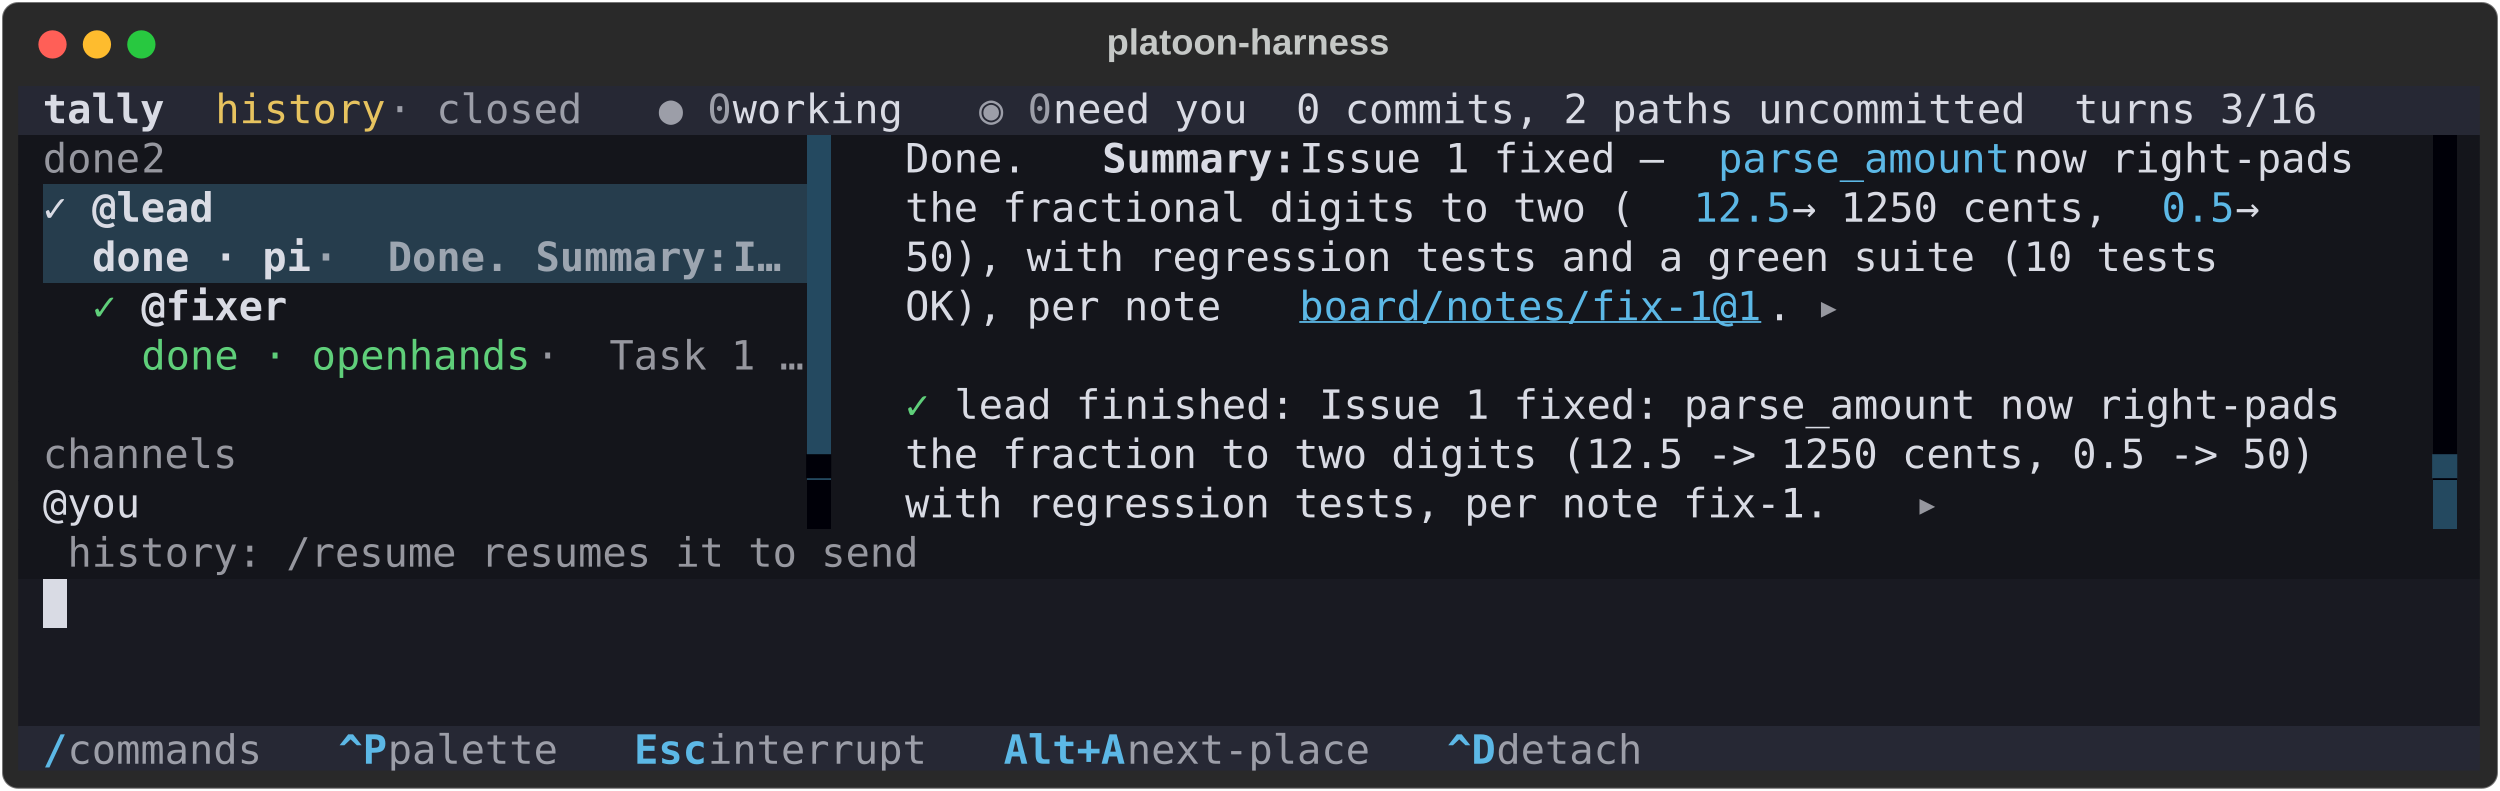
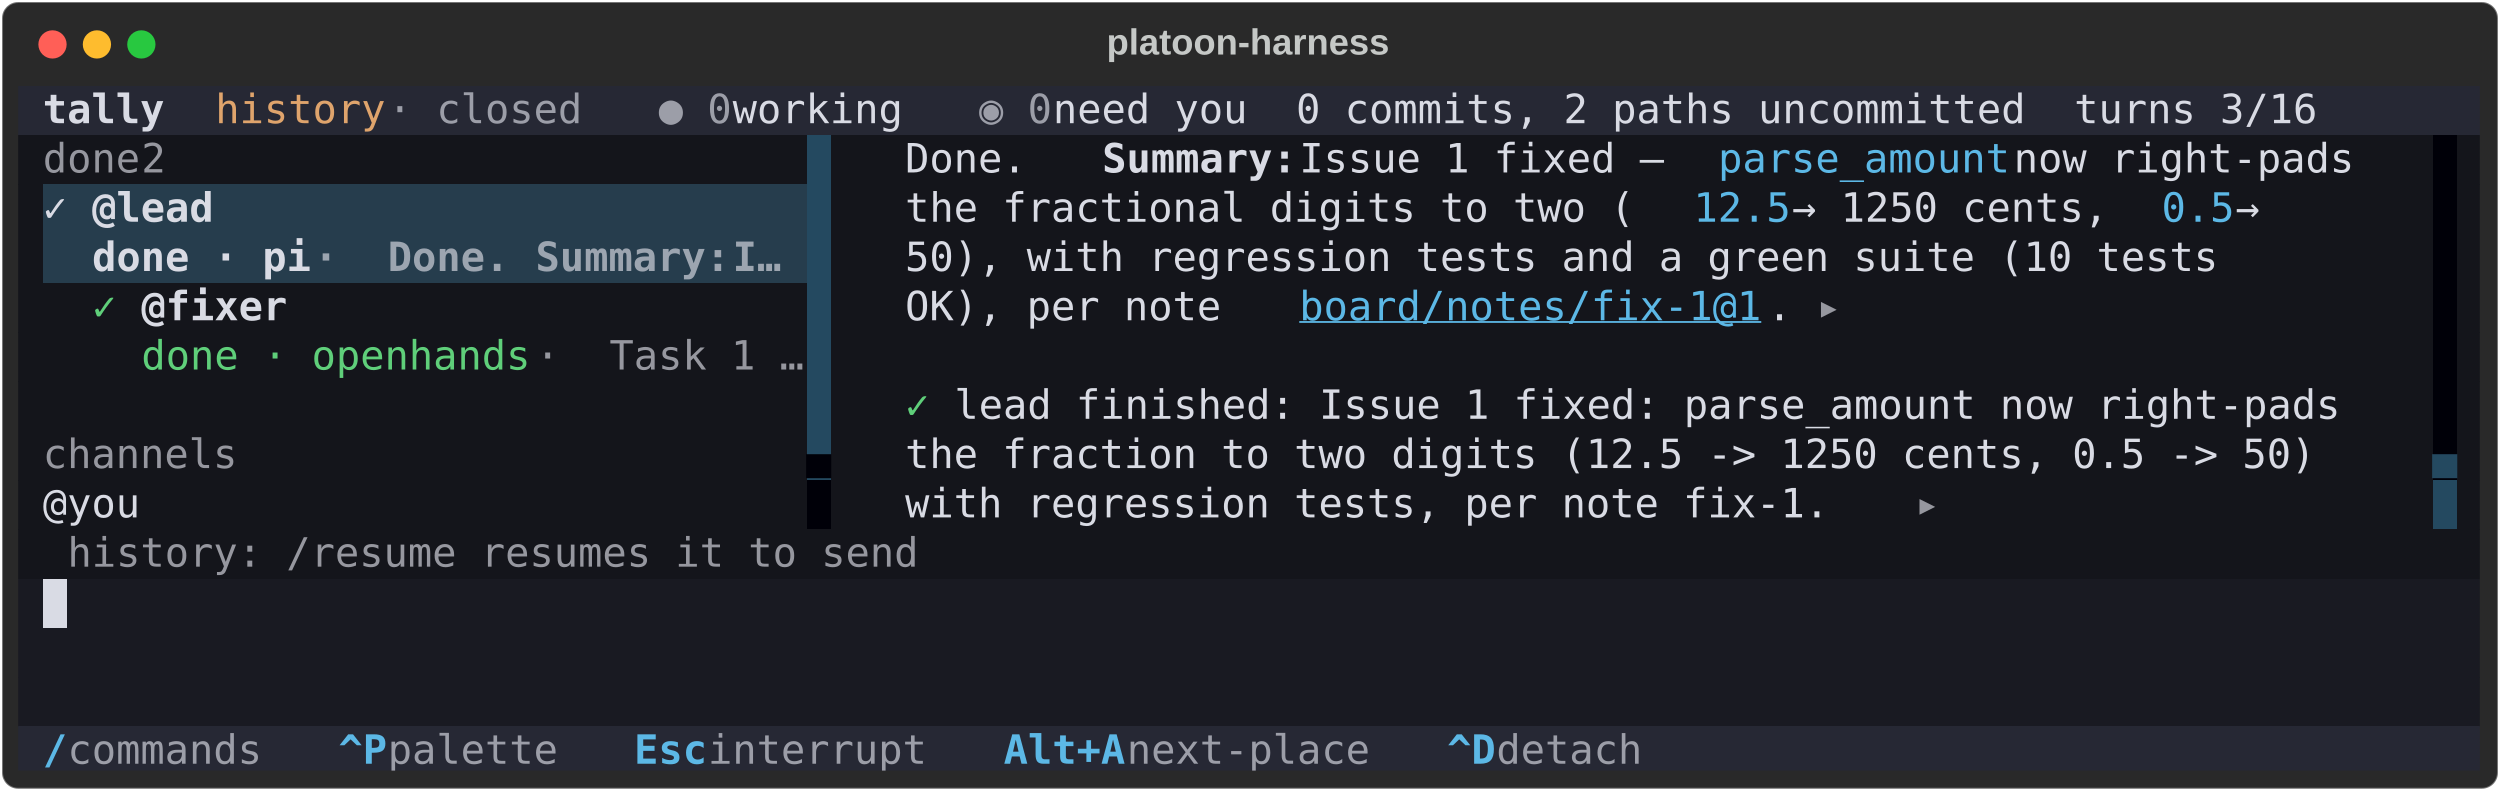
<svg xmlns="http://www.w3.org/2000/svg" class="rich-terminal" viewBox="0 0 1238 391.6">
  <style>

    @font-face {
        font-family: "Fira Code";
        src: local("FiraCode-Regular"),
                url("https://cdnjs.cloudflare.com/ajax/libs/firacode/6.2.0/woff2/FiraCode-Regular.woff2") format("woff2"),
                url("https://cdnjs.cloudflare.com/ajax/libs/firacode/6.2.0/woff/FiraCode-Regular.woff") format("woff");
        font-style: normal;
        font-weight: 400;
    }
    @font-face {
        font-family: "Fira Code";
        src: local("FiraCode-Bold"),
                url("https://cdnjs.cloudflare.com/ajax/libs/firacode/6.2.0/woff2/FiraCode-Bold.woff2") format("woff2"),
                url("https://cdnjs.cloudflare.com/ajax/libs/firacode/6.2.0/woff/FiraCode-Bold.woff") format("woff");
        font-style: bold;
        font-weight: 700;
    }

-     .terminal-4139221237-matrix {
+     .terminal-1873248584-matrix {
        font-family: Fira Code, monospace;
        font-size: 20px;
        line-height: 24.4px;
        font-variant-east-asian: full-width;
    }

-     .terminal-4139221237-title {
+     .terminal-1873248584-title {
        font-size: 18px;
        font-weight: bold;
        font-family: arial;
    }

-     .terminal-4139221237-r1 { fill: #c5c8c6 }
- .terminal-4139221237-r2 { fill: #d9dbe4;font-weight: bold }
- .terminal-4139221237-r3 { fill: #d9dbe4 }
- .terminal-4139221237-r4 { fill: #e7c35f }
- .terminal-4139221237-r5 { fill: #9c9ea8 }
- .terminal-4139221237-r6 { fill: #96979f }
- .terminal-4139221237-r7 { fill: #14151b }
- .terminal-4139221237-r8 { fill: #5cb8e6 }
- .terminal-4139221237-r9 { fill: #9ca5b0;font-weight: bold }
- .terminal-4139221237-r10 { fill: #5fcf7a }
- .terminal-4139221237-r11 { fill: #5cb8e6;text-decoration: underline; }
- .terminal-4139221237-r12 { fill: #000008 }
- .terminal-4139221237-r13 { fill: #244960 }
- .terminal-4139221237-r14 { fill: #5cb8e6;font-weight: bold }
+     .terminal-1873248584-r1 { fill: #c5c8c6 }
+ .terminal-1873248584-r2 { fill: #d9dbe4;font-weight: bold }
+ .terminal-1873248584-r3 { fill: #d9dbe4 }
+ .terminal-1873248584-r4 { fill: #dfa46c }
+ .terminal-1873248584-r5 { fill: #9c9ea8 }
+ .terminal-1873248584-r6 { fill: #96979f }
+ .terminal-1873248584-r7 { fill: #14151b }
+ .terminal-1873248584-r8 { fill: #5cb8e6 }
+ .terminal-1873248584-r9 { fill: #9ca5b0;font-weight: bold }
+ .terminal-1873248584-r10 { fill: #5fcf7a }
+ .terminal-1873248584-r11 { fill: #5cb8e6;text-decoration: underline; }
+ .terminal-1873248584-r12 { fill: #000008 }
+ .terminal-1873248584-r13 { fill: #244960 }
+ .terminal-1873248584-r14 { fill: #5cb8e6;font-weight: bold }
    </style>
  <defs>
-     <clipPath id="terminal-4139221237-clip-terminal">
+     <clipPath id="terminal-1873248584-clip-terminal">
      <rect x="0" y="0" width="1219.0" height="340.6" />
    </clipPath>
-     <clipPath id="terminal-4139221237-line-0">
+     <clipPath id="terminal-1873248584-line-0">
      <rect x="0" y="1.5" width="1220" height="24.65" />
    </clipPath>
-     <clipPath id="terminal-4139221237-line-1">
+     <clipPath id="terminal-1873248584-line-1">
      <rect x="0" y="25.9" width="1220" height="24.65" />
    </clipPath>
-     <clipPath id="terminal-4139221237-line-2">
+     <clipPath id="terminal-1873248584-line-2">
      <rect x="0" y="50.3" width="1220" height="24.65" />
    </clipPath>
-     <clipPath id="terminal-4139221237-line-3">
+     <clipPath id="terminal-1873248584-line-3">
      <rect x="0" y="74.7" width="1220" height="24.65" />
    </clipPath>
-     <clipPath id="terminal-4139221237-line-4">
+     <clipPath id="terminal-1873248584-line-4">
      <rect x="0" y="99.1" width="1220" height="24.65" />
    </clipPath>
-     <clipPath id="terminal-4139221237-line-5">
+     <clipPath id="terminal-1873248584-line-5">
      <rect x="0" y="123.5" width="1220" height="24.65" />
    </clipPath>
-     <clipPath id="terminal-4139221237-line-6">
+     <clipPath id="terminal-1873248584-line-6">
      <rect x="0" y="147.9" width="1220" height="24.65" />
    </clipPath>
-     <clipPath id="terminal-4139221237-line-7">
+     <clipPath id="terminal-1873248584-line-7">
      <rect x="0" y="172.3" width="1220" height="24.65" />
    </clipPath>
-     <clipPath id="terminal-4139221237-line-8">
+     <clipPath id="terminal-1873248584-line-8">
      <rect x="0" y="196.7" width="1220" height="24.65" />
    </clipPath>
-     <clipPath id="terminal-4139221237-line-9">
+     <clipPath id="terminal-1873248584-line-9">
      <rect x="0" y="221.1" width="1220" height="24.65" />
    </clipPath>
-     <clipPath id="terminal-4139221237-line-10">
+     <clipPath id="terminal-1873248584-line-10">
      <rect x="0" y="245.5" width="1220" height="24.65" />
    </clipPath>
-     <clipPath id="terminal-4139221237-line-11">
+     <clipPath id="terminal-1873248584-line-11">
      <rect x="0" y="269.9" width="1220" height="24.65" />
    </clipPath>
-     <clipPath id="terminal-4139221237-line-12">
+     <clipPath id="terminal-1873248584-line-12">
      <rect x="0" y="294.3" width="1220" height="24.65" />
    </clipPath>
  </defs>
  <rect fill="#292929" stroke="rgba(255,255,255,0.35)" stroke-width="1" x="1" y="1" width="1236" height="389.6" rx="8" />
-   <text class="terminal-4139221237-title" fill="#c5c8c6" text-anchor="middle" x="618" y="27">platoon-harness</text>
+   <text class="terminal-1873248584-title" fill="#c5c8c6" text-anchor="middle" x="618" y="27">platoon-harness</text>
  <g transform="translate(26,22)">
    <circle cx="0" cy="0" r="7" fill="#ff5f57" />
    <circle cx="22" cy="0" r="7" fill="#febc2e" />
    <circle cx="44" cy="0" r="7" fill="#28c840" />
  </g>
-   <g transform="translate(9, 41)" clip-path="url(#terminal-4139221237-clip-terminal)">
+   <g transform="translate(9, 41)" clip-path="url(#terminal-1873248584-clip-terminal)">
    <rect fill="#262834" x="0" y="1.5" width="12.2" height="24.65" shape-rendering="crispEdges" />
    <rect fill="#262834" x="12.2" y="1.5" width="61" height="24.65" shape-rendering="crispEdges" />
    <rect fill="#262834" x="73.2" y="1.5" width="24.4" height="24.65" shape-rendering="crispEdges" />
    <rect fill="#262834" x="97.6" y="1.5" width="85.4" height="24.65" shape-rendering="crispEdges" />
    <rect fill="#262834" x="183" y="1.5" width="109.8" height="24.65" shape-rendering="crispEdges" />
    <rect fill="#262834" x="292.8" y="1.5" width="24.4" height="24.65" shape-rendering="crispEdges" />
    <rect fill="#262834" x="317.2" y="1.5" width="36.6" height="24.65" shape-rendering="crispEdges" />
    <rect fill="#262834" x="353.8" y="1.5" width="122" height="24.65" shape-rendering="crispEdges" />
    <rect fill="#262834" x="475.8" y="1.5" width="36.6" height="24.65" shape-rendering="crispEdges" />
    <rect fill="#262834" x="512.4" y="1.5" width="646.6" height="24.65" shape-rendering="crispEdges" />
    <rect fill="#262834" x="1159" y="1.5" width="61" height="24.65" shape-rendering="crispEdges" />
    <rect fill="#14151b" x="0" y="25.9" width="12.2" height="24.65" shape-rendering="crispEdges" />
    <rect fill="#14151b" x="12.2" y="25.9" width="48.8" height="24.65" shape-rendering="crispEdges" />
    <rect fill="#14151b" x="61" y="25.9" width="36.6" height="24.65" shape-rendering="crispEdges" />
    <rect fill="#14151b" x="97.6" y="25.9" width="292.8" height="24.65" shape-rendering="crispEdges" />
    <rect fill="#244960" x="390.4" y="25.9" width="12.2" height="24.65" shape-rendering="crispEdges" />
    <rect fill="#14151b" x="402.6" y="25.9" width="12.2" height="24.65" shape-rendering="crispEdges" />
    <rect fill="#14151b" x="414.8" y="25.9" width="0" height="24.65" shape-rendering="crispEdges" />
    <rect fill="#14151b" x="414.8" y="25.9" width="12.2" height="24.65" shape-rendering="crispEdges" />
    <rect fill="#14151b" x="427" y="25.9" width="12.2" height="24.65" shape-rendering="crispEdges" />
    <rect fill="#14151b" x="439.2" y="25.9" width="97.6" height="24.65" shape-rendering="crispEdges" />
    <rect fill="#14151b" x="536.8" y="25.9" width="97.6" height="24.65" shape-rendering="crispEdges" />
    <rect fill="#14151b" x="634.4" y="25.9" width="207.4" height="24.65" shape-rendering="crispEdges" />
    <rect fill="#14151b" x="841.8" y="25.9" width="146.4" height="24.65" shape-rendering="crispEdges" />
    <rect fill="#14151b" x="988.2" y="25.9" width="183" height="24.65" shape-rendering="crispEdges" />
    <rect fill="#14151b" x="1171.2" y="25.9" width="24.4" height="24.65" shape-rendering="crispEdges" />
    <rect fill="#000008" x="1195.6" y="25.9" width="12.2" height="24.65" shape-rendering="crispEdges" />
    <rect fill="#14151b" x="1207.8" y="25.9" width="12.2" height="24.65" shape-rendering="crispEdges" />
    <rect fill="#14151b" x="0" y="50.3" width="12.2" height="24.65" shape-rendering="crispEdges" />
    <rect fill="#263d4d" x="12.2" y="50.3" width="24.4" height="24.65" shape-rendering="crispEdges" />
    <rect fill="#263d4d" x="36.6" y="50.3" width="61" height="24.65" shape-rendering="crispEdges" />
    <rect fill="#263d4d" x="97.6" y="50.3" width="292.8" height="24.65" shape-rendering="crispEdges" />
    <rect fill="#244960" x="390.4" y="50.3" width="12.2" height="24.65" shape-rendering="crispEdges" />
    <rect fill="#14151b" x="402.6" y="50.3" width="24.4" height="24.65" shape-rendering="crispEdges" />
    <rect fill="#14151b" x="427" y="50.3" width="12.2" height="24.65" shape-rendering="crispEdges" />
    <rect fill="#14151b" x="439.2" y="50.3" width="390.4" height="24.65" shape-rendering="crispEdges" />
    <rect fill="#14151b" x="829.6" y="50.3" width="48.8" height="24.65" shape-rendering="crispEdges" />
    <rect fill="#14151b" x="878.4" y="50.3" width="183" height="24.65" shape-rendering="crispEdges" />
    <rect fill="#14151b" x="1061.4" y="50.3" width="36.6" height="24.65" shape-rendering="crispEdges" />
    <rect fill="#14151b" x="1098" y="50.3" width="24.4" height="24.65" shape-rendering="crispEdges" />
    <rect fill="#14151b" x="1122.4" y="50.3" width="73.2" height="24.65" shape-rendering="crispEdges" />
    <rect fill="#000008" x="1195.6" y="50.3" width="12.2" height="24.65" shape-rendering="crispEdges" />
    <rect fill="#14151b" x="1207.8" y="50.3" width="12.2" height="24.65" shape-rendering="crispEdges" />
    <rect fill="#14151b" x="0" y="74.7" width="12.2" height="24.65" shape-rendering="crispEdges" />
    <rect fill="#263d4d" x="12.2" y="74.7" width="24.4" height="24.65" shape-rendering="crispEdges" />
    <rect fill="#263d4d" x="36.6" y="74.7" width="109.8" height="24.65" shape-rendering="crispEdges" />
    <rect fill="#263d4d" x="146.4" y="74.7" width="36.6" height="24.65" shape-rendering="crispEdges" />
    <rect fill="#263d4d" x="183" y="74.7" width="73.2" height="24.65" shape-rendering="crispEdges" />
    <rect fill="#263d4d" x="256.2" y="74.7" width="97.6" height="24.65" shape-rendering="crispEdges" />
    <rect fill="#263d4d" x="353.8" y="74.7" width="36.6" height="24.65" shape-rendering="crispEdges" />
    <rect fill="#244960" x="390.4" y="74.7" width="12.2" height="24.65" shape-rendering="crispEdges" />
    <rect fill="#14151b" x="402.6" y="74.7" width="24.4" height="24.65" shape-rendering="crispEdges" />
    <rect fill="#14151b" x="427" y="74.7" width="12.2" height="24.65" shape-rendering="crispEdges" />
    <rect fill="#14151b" x="439.2" y="74.7" width="683.2" height="24.65" shape-rendering="crispEdges" />
    <rect fill="#14151b" x="1122.4" y="74.7" width="73.2" height="24.65" shape-rendering="crispEdges" />
    <rect fill="#000008" x="1195.6" y="74.7" width="12.2" height="24.65" shape-rendering="crispEdges" />
    <rect fill="#14151b" x="1207.8" y="74.7" width="12.2" height="24.65" shape-rendering="crispEdges" />
    <rect fill="#14151b" x="0" y="99.1" width="12.2" height="24.65" shape-rendering="crispEdges" />
    <rect fill="#14151b" x="12.2" y="99.1" width="24.4" height="24.65" shape-rendering="crispEdges" />
    <rect fill="#14151b" x="36.6" y="99.1" width="24.4" height="24.65" shape-rendering="crispEdges" />
    <rect fill="#14151b" x="61" y="99.1" width="73.2" height="24.65" shape-rendering="crispEdges" />
    <rect fill="#14151b" x="134.2" y="99.1" width="256.2" height="24.65" shape-rendering="crispEdges" />
    <rect fill="#244960" x="390.4" y="99.1" width="12.2" height="24.65" shape-rendering="crispEdges" />
    <rect fill="#14151b" x="402.6" y="99.1" width="24.4" height="24.65" shape-rendering="crispEdges" />
    <rect fill="#14151b" x="427" y="99.1" width="12.2" height="24.65" shape-rendering="crispEdges" />
    <rect fill="#14151b" x="439.2" y="99.1" width="195.2" height="24.65" shape-rendering="crispEdges" />
    <rect fill="#14151b" x="634.4" y="99.1" width="231.8" height="24.65" shape-rendering="crispEdges" />
    <rect fill="#14151b" x="866.2" y="99.1" width="12.2" height="24.65" shape-rendering="crispEdges" />
    <rect fill="#14151b" x="878.4" y="99.1" width="12.2" height="24.65" shape-rendering="crispEdges" />
    <rect fill="#14151b" x="890.6" y="99.1" width="12.2" height="24.65" shape-rendering="crispEdges" />
    <rect fill="#14151b" x="902.8" y="99.1" width="292.8" height="24.65" shape-rendering="crispEdges" />
    <rect fill="#000008" x="1195.6" y="99.1" width="12.2" height="24.65" shape-rendering="crispEdges" />
    <rect fill="#14151b" x="1207.8" y="99.1" width="12.2" height="24.65" shape-rendering="crispEdges" />
    <rect fill="#14151b" x="0" y="123.5" width="12.2" height="24.65" shape-rendering="crispEdges" />
    <rect fill="#14151b" x="12.2" y="123.5" width="48.8" height="24.65" shape-rendering="crispEdges" />
    <rect fill="#14151b" x="61" y="123.5" width="195.2" height="24.65" shape-rendering="crispEdges" />
    <rect fill="#14151b" x="256.2" y="123.5" width="36.6" height="24.65" shape-rendering="crispEdges" />
    <rect fill="#14151b" x="292.8" y="123.5" width="97.6" height="24.65" shape-rendering="crispEdges" />
    <rect fill="#244960" x="390.4" y="123.5" width="12.2" height="24.65" shape-rendering="crispEdges" />
    <rect fill="#14151b" x="402.6" y="123.5" width="24.4" height="24.65" shape-rendering="crispEdges" />
    <rect fill="#14151b" x="427" y="123.5" width="768.6" height="24.65" shape-rendering="crispEdges" />
    <rect fill="#000008" x="1195.6" y="123.5" width="12.2" height="24.65" shape-rendering="crispEdges" />
    <rect fill="#14151b" x="1207.8" y="123.5" width="12.2" height="24.65" shape-rendering="crispEdges" />
    <rect fill="#14151b" x="0" y="147.9" width="12.2" height="24.65" shape-rendering="crispEdges" />
    <rect fill="#14151b" x="12.2" y="147.9" width="378.2" height="24.65" shape-rendering="crispEdges" />
    <rect fill="#244960" x="390.4" y="147.9" width="12.2" height="24.65" shape-rendering="crispEdges" />
    <rect fill="#14151b" x="402.6" y="147.9" width="24.4" height="24.65" shape-rendering="crispEdges" />
    <rect fill="#14151b" x="427" y="147.9" width="12.2" height="24.65" shape-rendering="crispEdges" />
    <rect fill="#14151b" x="439.2" y="147.9" width="24.4" height="24.65" shape-rendering="crispEdges" />
    <rect fill="#14151b" x="463.6" y="147.9" width="695.4" height="24.65" shape-rendering="crispEdges" />
    <rect fill="#14151b" x="1159" y="147.9" width="36.6" height="24.65" shape-rendering="crispEdges" />
    <rect fill="#000008" x="1195.6" y="147.9" width="12.2" height="24.65" shape-rendering="crispEdges" />
    <rect fill="#14151b" x="1207.8" y="147.9" width="12.2" height="24.65" shape-rendering="crispEdges" />
    <rect fill="#14151b" x="0" y="172.3" width="12.2" height="24.65" shape-rendering="crispEdges" />
    <rect fill="#14151b" x="12.2" y="172.3" width="97.6" height="24.65" shape-rendering="crispEdges" />
    <rect fill="#14151b" x="109.8" y="172.3" width="280.6" height="24.65" shape-rendering="crispEdges" />
    <rect fill="#244960" x="390.4" y="172.3" width="12.2" height="24.65" shape-rendering="crispEdges" />
    <rect fill="#14151b" x="402.6" y="172.3" width="24.4" height="24.65" shape-rendering="crispEdges" />
    <rect fill="#14151b" x="427" y="172.3" width="12.2" height="24.65" shape-rendering="crispEdges" />
    <rect fill="#14151b" x="439.2" y="172.3" width="732" height="24.65" shape-rendering="crispEdges" />
    <rect fill="#14151b" x="1171.2" y="172.3" width="24.4" height="24.65" shape-rendering="crispEdges" />
    <rect fill="#000008" x="1195.6" y="172.3" width="12.2" height="24.65" shape-rendering="crispEdges" />
    <rect fill="#14151b" x="1207.8" y="172.3" width="12.2" height="24.65" shape-rendering="crispEdges" />
    <rect fill="#14151b" x="0" y="196.7" width="12.2" height="24.65" shape-rendering="crispEdges" />
    <rect fill="#14151b" x="12.2" y="196.7" width="73.2" height="24.65" shape-rendering="crispEdges" />
    <rect fill="#14151b" x="85.4" y="196.7" width="12.2" height="24.65" shape-rendering="crispEdges" />
    <rect fill="#14151b" x="97.6" y="196.7" width="12.2" height="24.65" shape-rendering="crispEdges" />
    <rect fill="#14151b" x="109.8" y="196.7" width="280.6" height="24.65" shape-rendering="crispEdges" />
    <rect fill="#000008" x="390.4" y="196.7" width="12.2" height="24.65" shape-rendering="crispEdges" />
    <rect fill="#14151b" x="402.6" y="196.7" width="24.4" height="24.65" shape-rendering="crispEdges" />
    <rect fill="#14151b" x="427" y="196.7" width="12.2" height="24.65" shape-rendering="crispEdges" />
    <rect fill="#14151b" x="439.2" y="196.7" width="488" height="24.65" shape-rendering="crispEdges" />
    <rect fill="#14151b" x="927.2" y="196.7" width="12.2" height="24.65" shape-rendering="crispEdges" />
    <rect fill="#14151b" x="939.4" y="196.7" width="12.2" height="24.65" shape-rendering="crispEdges" />
    <rect fill="#14151b" x="951.6" y="196.7" width="244" height="24.65" shape-rendering="crispEdges" />
    <rect fill="#244960" x="1195.6" y="196.7" width="12.2" height="24.65" shape-rendering="crispEdges" />
    <rect fill="#14151b" x="1207.8" y="196.7" width="12.2" height="24.65" shape-rendering="crispEdges" />
    <rect fill="#14151b" x="0" y="221.1" width="24.4" height="24.65" shape-rendering="crispEdges" />
    <rect fill="#14151b" x="24.4" y="221.1" width="427" height="24.65" shape-rendering="crispEdges" />
    <rect fill="#14151b" x="451.4" y="221.1" width="768.6" height="24.65" shape-rendering="crispEdges" />
    <rect fill="#191a22" x="0" y="245.5" width="12.2" height="24.65" shape-rendering="crispEdges" />
    <rect fill="#d9dbe4" x="12.2" y="245.5" width="12.2" height="24.65" shape-rendering="crispEdges" />
    <rect fill="#191a22" x="24.4" y="245.5" width="1183.4" height="24.65" shape-rendering="crispEdges" />
    <rect fill="#191a22" x="1207.8" y="245.5" width="12.2" height="24.65" shape-rendering="crispEdges" />
    <rect fill="#191a22" x="0" y="269.9" width="12.2" height="24.65" shape-rendering="crispEdges" />
    <rect fill="#191a22" x="12.2" y="269.9" width="1195.6" height="24.65" shape-rendering="crispEdges" />
    <rect fill="#191a22" x="1207.8" y="269.9" width="12.2" height="24.65" shape-rendering="crispEdges" />
    <rect fill="#191a22" x="0" y="294.3" width="12.2" height="24.65" shape-rendering="crispEdges" />
    <rect fill="#191a22" x="12.2" y="294.3" width="1195.6" height="24.65" shape-rendering="crispEdges" />
    <rect fill="#191a22" x="1207.8" y="294.3" width="12.2" height="24.65" shape-rendering="crispEdges" />
    <rect fill="#262834" x="0" y="318.7" width="12.2" height="24.65" shape-rendering="crispEdges" />
    <rect fill="#262834" x="12.2" y="318.7" width="12.2" height="24.65" shape-rendering="crispEdges" />
    <rect fill="#262834" x="24.4" y="318.7" width="109.8" height="24.65" shape-rendering="crispEdges" />
    <rect fill="#262834" x="134.2" y="318.7" width="24.4" height="24.65" shape-rendering="crispEdges" />
    <rect fill="#262834" x="158.6" y="318.7" width="24.4" height="24.65" shape-rendering="crispEdges" />
    <rect fill="#262834" x="183" y="318.7" width="97.6" height="24.65" shape-rendering="crispEdges" />
    <rect fill="#262834" x="280.6" y="318.7" width="24.4" height="24.65" shape-rendering="crispEdges" />
    <rect fill="#262834" x="305" y="318.7" width="36.6" height="24.65" shape-rendering="crispEdges" />
    <rect fill="#262834" x="341.6" y="318.7" width="122" height="24.65" shape-rendering="crispEdges" />
    <rect fill="#262834" x="463.6" y="318.7" width="24.4" height="24.65" shape-rendering="crispEdges" />
    <rect fill="#262834" x="488" y="318.7" width="61" height="24.65" shape-rendering="crispEdges" />
    <rect fill="#262834" x="549" y="318.7" width="134.2" height="24.65" shape-rendering="crispEdges" />
    <rect fill="#262834" x="683.2" y="318.7" width="24.4" height="24.65" shape-rendering="crispEdges" />
    <rect fill="#262834" x="707.6" y="318.7" width="24.4" height="24.65" shape-rendering="crispEdges" />
    <rect fill="#262834" x="732" y="318.7" width="85.4" height="24.65" shape-rendering="crispEdges" />
    <rect fill="#262834" x="817.4" y="318.7" width="24.4" height="24.65" shape-rendering="crispEdges" />
    <rect fill="#262834" x="841.8" y="318.7" width="378.2" height="24.65" shape-rendering="crispEdges" />
-     <g class="terminal-4139221237-matrix">
-       <text class="terminal-4139221237-r2" x="12.2" y="20" textLength="61" clip-path="url(#terminal-4139221237-line-0)">tally</text>
-       <text class="terminal-4139221237-r4" x="97.6" y="20" textLength="85.4" clip-path="url(#terminal-4139221237-line-0)">history</text>
-       <text class="terminal-4139221237-r5" x="183" y="20" textLength="109.8" clip-path="url(#terminal-4139221237-line-0)"> · closed</text>
-       <text class="terminal-4139221237-r5" x="317.2" y="20" textLength="36.6" clip-path="url(#terminal-4139221237-line-0)">● 0</text>
-       <text class="terminal-4139221237-r3" x="353.8" y="20" textLength="122" clip-path="url(#terminal-4139221237-line-0)"> working  </text>
-       <text class="terminal-4139221237-r5" x="475.8" y="20" textLength="36.6" clip-path="url(#terminal-4139221237-line-0)">◉ 0</text>
-       <text class="terminal-4139221237-r3" x="512.4" y="20" textLength="646.6" clip-path="url(#terminal-4139221237-line-0)"> need you  0 commits, 2 paths uncommitted  turns 3/16</text>
-       <text class="terminal-4139221237-r1" x="1220" y="20" textLength="12.2" clip-path="url(#terminal-4139221237-line-0)">
- </text>
-       <text class="terminal-4139221237-r6" x="12.2" y="44.4" textLength="48.8" clip-path="url(#terminal-4139221237-line-1)">done</text>
-       <text class="terminal-4139221237-r6" x="61" y="44.4" textLength="36.6" clip-path="url(#terminal-4139221237-line-1)">  2</text>
-       <text class="terminal-4139221237-r3" x="439.2" y="44.4" textLength="97.6" clip-path="url(#terminal-4139221237-line-1)">  Done. </text>
-       <text class="terminal-4139221237-r2" x="536.8" y="44.4" textLength="97.6" clip-path="url(#terminal-4139221237-line-1)">Summary:</text>
-       <text class="terminal-4139221237-r3" x="634.4" y="44.4" textLength="207.4" clip-path="url(#terminal-4139221237-line-1)"> Issue 1 fixed — </text>
-       <text class="terminal-4139221237-r8" x="841.8" y="44.4" textLength="146.4" clip-path="url(#terminal-4139221237-line-1)">parse_amount</text>
-       <text class="terminal-4139221237-r3" x="988.2" y="44.4" textLength="183" clip-path="url(#terminal-4139221237-line-1)"> now right-pads</text>
-       <text class="terminal-4139221237-r1" x="1220" y="44.4" textLength="12.2" clip-path="url(#terminal-4139221237-line-1)">
- </text>
-       <text class="terminal-4139221237-r2" x="12.2" y="68.8" textLength="24.4" clip-path="url(#terminal-4139221237-line-2)">✓ </text>
-       <text class="terminal-4139221237-r2" x="36.6" y="68.8" textLength="61" clip-path="url(#terminal-4139221237-line-2)">@lead</text>
-       <text class="terminal-4139221237-r3" x="439.2" y="68.8" textLength="390.4" clip-path="url(#terminal-4139221237-line-2)">  the fractional digits to two (</text>
-       <text class="terminal-4139221237-r8" x="829.6" y="68.8" textLength="48.8" clip-path="url(#terminal-4139221237-line-2)">12.5</text>
-       <text class="terminal-4139221237-r3" x="878.4" y="68.8" textLength="183" clip-path="url(#terminal-4139221237-line-2)"> → 1250 cents, </text>
-       <text class="terminal-4139221237-r8" x="1061.4" y="68.8" textLength="36.6" clip-path="url(#terminal-4139221237-line-2)">0.5</text>
-       <text class="terminal-4139221237-r3" x="1098" y="68.8" textLength="24.4" clip-path="url(#terminal-4139221237-line-2)"> →</text>
-       <text class="terminal-4139221237-r1" x="1220" y="68.8" textLength="12.2" clip-path="url(#terminal-4139221237-line-2)">
- </text>
-       <text class="terminal-4139221237-r2" x="36.6" y="93.2" textLength="109.8" clip-path="url(#terminal-4139221237-line-3)">done · pi</text>
-       <text class="terminal-4139221237-r9" x="146.4" y="93.2" textLength="36.6" clip-path="url(#terminal-4139221237-line-3)"> · </text>
-       <text class="terminal-4139221237-r9" x="183" y="93.2" textLength="73.2" clip-path="url(#terminal-4139221237-line-3)">Done. </text>
-       <text class="terminal-4139221237-r9" x="256.2" y="93.2" textLength="97.6" clip-path="url(#terminal-4139221237-line-3)">Summary:</text>
-       <text class="terminal-4139221237-r9" x="353.8" y="93.2" textLength="36.6" clip-path="url(#terminal-4139221237-line-3)"> I…</text>
-       <text class="terminal-4139221237-r3" x="439.2" y="93.2" textLength="683.2" clip-path="url(#terminal-4139221237-line-3)">  50), with regression tests and a green suite (10 tests</text>
-       <text class="terminal-4139221237-r1" x="1220" y="93.2" textLength="12.2" clip-path="url(#terminal-4139221237-line-3)">
- </text>
-       <text class="terminal-4139221237-r10" x="36.6" y="117.6" textLength="24.4" clip-path="url(#terminal-4139221237-line-4)">✓ </text>
-       <text class="terminal-4139221237-r2" x="61" y="117.6" textLength="73.2" clip-path="url(#terminal-4139221237-line-4)">@fixer</text>
-       <text class="terminal-4139221237-r3" x="439.2" y="117.6" textLength="195.2" clip-path="url(#terminal-4139221237-line-4)">  OK), per note </text>
-       <text class="terminal-4139221237-r11" x="634.4" y="117.6" textLength="231.8" clip-path="url(#terminal-4139221237-line-4)">board/notes/fix-1@1</text>
-       <text class="terminal-4139221237-r3" x="866.2" y="117.6" textLength="12.2" clip-path="url(#terminal-4139221237-line-4)">.</text>
-       <text class="terminal-4139221237-r6" x="890.6" y="117.6" textLength="12.2" clip-path="url(#terminal-4139221237-line-4)">▸</text>
-       <text class="terminal-4139221237-r1" x="1220" y="117.6" textLength="12.2" clip-path="url(#terminal-4139221237-line-4)">
- </text>
-       <text class="terminal-4139221237-r10" x="61" y="142" textLength="195.2" clip-path="url(#terminal-4139221237-line-5)">done · openhands</text>
-       <text class="terminal-4139221237-r6" x="256.2" y="142" textLength="36.6" clip-path="url(#terminal-4139221237-line-5)"> · </text>
-       <text class="terminal-4139221237-r6" x="292.8" y="142" textLength="97.6" clip-path="url(#terminal-4139221237-line-5)">Task 1 …</text>
-       <text class="terminal-4139221237-r1" x="1220" y="142" textLength="12.2" clip-path="url(#terminal-4139221237-line-5)">
- </text>
-       <text class="terminal-4139221237-r10" x="439.2" y="166.4" textLength="24.4" clip-path="url(#terminal-4139221237-line-6)">✓ </text>
-       <text class="terminal-4139221237-r3" x="463.6" y="166.4" textLength="695.4" clip-path="url(#terminal-4139221237-line-6)">lead finished: Issue 1 fixed: parse_amount now right-pads</text>
-       <text class="terminal-4139221237-r1" x="1220" y="166.4" textLength="12.2" clip-path="url(#terminal-4139221237-line-6)">
- </text>
-       <text class="terminal-4139221237-r6" x="12.2" y="190.8" textLength="97.6" clip-path="url(#terminal-4139221237-line-7)">channels</text>
-       <text class="terminal-4139221237-r12" x="390.4" y="190.8" textLength="12.2" clip-path="url(#terminal-4139221237-line-7)">▄</text>
-       <text class="terminal-4139221237-r3" x="439.2" y="190.8" textLength="732" clip-path="url(#terminal-4139221237-line-7)">  the fraction to two digits (12.5 -&gt; 1250 cents, 0.5 -&gt; 50)</text>
-       <text class="terminal-4139221237-r13" x="1195.6" y="190.8" textLength="12.2" clip-path="url(#terminal-4139221237-line-7)">▄</text>
-       <text class="terminal-4139221237-r1" x="1220" y="190.8" textLength="12.2" clip-path="url(#terminal-4139221237-line-7)">
- </text>
-       <text class="terminal-4139221237-r3" x="12.2" y="215.2" textLength="73.2" clip-path="url(#terminal-4139221237-line-8)">  @you</text>
-       <text class="terminal-4139221237-r3" x="439.2" y="215.2" textLength="488" clip-path="url(#terminal-4139221237-line-8)">  with regression tests, per note fix-1.</text>
-       <text class="terminal-4139221237-r6" x="939.4" y="215.2" textLength="12.2" clip-path="url(#terminal-4139221237-line-8)">▸</text>
-       <text class="terminal-4139221237-r1" x="1220" y="215.2" textLength="12.2" clip-path="url(#terminal-4139221237-line-8)">
- </text>
-       <text class="terminal-4139221237-r6" x="24.4" y="239.6" textLength="427" clip-path="url(#terminal-4139221237-line-9)">history: /resume resumes it to send</text>
-       <text class="terminal-4139221237-r1" x="1220" y="239.6" textLength="12.2" clip-path="url(#terminal-4139221237-line-9)">
- </text>
-       <text class="terminal-4139221237-r1" x="1220" y="264" textLength="12.2" clip-path="url(#terminal-4139221237-line-10)">
- </text>
-       <text class="terminal-4139221237-r1" x="1220" y="288.4" textLength="12.2" clip-path="url(#terminal-4139221237-line-11)">
- </text>
-       <text class="terminal-4139221237-r1" x="1220" y="312.8" textLength="12.2" clip-path="url(#terminal-4139221237-line-12)">
- </text>
-       <text class="terminal-4139221237-r14" x="12.2" y="337.2" textLength="12.2" clip-path="url(#terminal-4139221237-line-13)">/</text>
-       <text class="terminal-4139221237-r5" x="24.4" y="337.2" textLength="109.8" clip-path="url(#terminal-4139221237-line-13)"> commands</text>
-       <text class="terminal-4139221237-r14" x="158.6" y="337.2" textLength="24.4" clip-path="url(#terminal-4139221237-line-13)">^P</text>
-       <text class="terminal-4139221237-r5" x="183" y="337.2" textLength="97.6" clip-path="url(#terminal-4139221237-line-13)"> palette</text>
-       <text class="terminal-4139221237-r14" x="305" y="337.2" textLength="36.6" clip-path="url(#terminal-4139221237-line-13)">Esc</text>
-       <text class="terminal-4139221237-r5" x="341.6" y="337.2" textLength="122" clip-path="url(#terminal-4139221237-line-13)"> interrupt</text>
-       <text class="terminal-4139221237-r14" x="488" y="337.2" textLength="61" clip-path="url(#terminal-4139221237-line-13)">Alt+A</text>
-       <text class="terminal-4139221237-r5" x="549" y="337.2" textLength="134.2" clip-path="url(#terminal-4139221237-line-13)"> next-place</text>
-       <text class="terminal-4139221237-r14" x="707.6" y="337.2" textLength="24.4" clip-path="url(#terminal-4139221237-line-13)">^D</text>
-       <text class="terminal-4139221237-r5" x="732" y="337.2" textLength="85.4" clip-path="url(#terminal-4139221237-line-13)"> detach</text>
+     <g class="terminal-1873248584-matrix">
+       <text class="terminal-1873248584-r2" x="12.2" y="20" textLength="61" clip-path="url(#terminal-1873248584-line-0)">tally</text>
+       <text class="terminal-1873248584-r4" x="97.6" y="20" textLength="85.4" clip-path="url(#terminal-1873248584-line-0)">history</text>
+       <text class="terminal-1873248584-r5" x="183" y="20" textLength="109.8" clip-path="url(#terminal-1873248584-line-0)"> · closed</text>
+       <text class="terminal-1873248584-r5" x="317.2" y="20" textLength="36.6" clip-path="url(#terminal-1873248584-line-0)">● 0</text>
+       <text class="terminal-1873248584-r3" x="353.8" y="20" textLength="122" clip-path="url(#terminal-1873248584-line-0)"> working  </text>
+       <text class="terminal-1873248584-r5" x="475.8" y="20" textLength="36.6" clip-path="url(#terminal-1873248584-line-0)">◉ 0</text>
+       <text class="terminal-1873248584-r3" x="512.4" y="20" textLength="646.6" clip-path="url(#terminal-1873248584-line-0)"> need you  0 commits, 2 paths uncommitted  turns 3/16</text>
+       <text class="terminal-1873248584-r1" x="1220" y="20" textLength="12.2" clip-path="url(#terminal-1873248584-line-0)">
+ </text>
+       <text class="terminal-1873248584-r6" x="12.2" y="44.4" textLength="48.8" clip-path="url(#terminal-1873248584-line-1)">done</text>
+       <text class="terminal-1873248584-r6" x="61" y="44.4" textLength="36.6" clip-path="url(#terminal-1873248584-line-1)">  2</text>
+       <text class="terminal-1873248584-r3" x="439.2" y="44.4" textLength="97.6" clip-path="url(#terminal-1873248584-line-1)">  Done. </text>
+       <text class="terminal-1873248584-r2" x="536.8" y="44.4" textLength="97.6" clip-path="url(#terminal-1873248584-line-1)">Summary:</text>
+       <text class="terminal-1873248584-r3" x="634.4" y="44.4" textLength="207.4" clip-path="url(#terminal-1873248584-line-1)"> Issue 1 fixed — </text>
+       <text class="terminal-1873248584-r8" x="841.8" y="44.4" textLength="146.4" clip-path="url(#terminal-1873248584-line-1)">parse_amount</text>
+       <text class="terminal-1873248584-r3" x="988.2" y="44.4" textLength="183" clip-path="url(#terminal-1873248584-line-1)"> now right-pads</text>
+       <text class="terminal-1873248584-r1" x="1220" y="44.4" textLength="12.2" clip-path="url(#terminal-1873248584-line-1)">
+ </text>
+       <text class="terminal-1873248584-r2" x="12.2" y="68.8" textLength="24.4" clip-path="url(#terminal-1873248584-line-2)">✓ </text>
+       <text class="terminal-1873248584-r2" x="36.6" y="68.8" textLength="61" clip-path="url(#terminal-1873248584-line-2)">@lead</text>
+       <text class="terminal-1873248584-r3" x="439.2" y="68.8" textLength="390.4" clip-path="url(#terminal-1873248584-line-2)">  the fractional digits to two (</text>
+       <text class="terminal-1873248584-r8" x="829.6" y="68.8" textLength="48.8" clip-path="url(#terminal-1873248584-line-2)">12.5</text>
+       <text class="terminal-1873248584-r3" x="878.4" y="68.8" textLength="183" clip-path="url(#terminal-1873248584-line-2)"> → 1250 cents, </text>
+       <text class="terminal-1873248584-r8" x="1061.4" y="68.8" textLength="36.6" clip-path="url(#terminal-1873248584-line-2)">0.5</text>
+       <text class="terminal-1873248584-r3" x="1098" y="68.8" textLength="24.4" clip-path="url(#terminal-1873248584-line-2)"> →</text>
+       <text class="terminal-1873248584-r1" x="1220" y="68.8" textLength="12.2" clip-path="url(#terminal-1873248584-line-2)">
+ </text>
+       <text class="terminal-1873248584-r2" x="36.6" y="93.2" textLength="109.8" clip-path="url(#terminal-1873248584-line-3)">done · pi</text>
+       <text class="terminal-1873248584-r9" x="146.4" y="93.2" textLength="36.6" clip-path="url(#terminal-1873248584-line-3)"> · </text>
+       <text class="terminal-1873248584-r9" x="183" y="93.2" textLength="73.2" clip-path="url(#terminal-1873248584-line-3)">Done. </text>
+       <text class="terminal-1873248584-r9" x="256.2" y="93.2" textLength="97.6" clip-path="url(#terminal-1873248584-line-3)">Summary:</text>
+       <text class="terminal-1873248584-r9" x="353.8" y="93.2" textLength="36.6" clip-path="url(#terminal-1873248584-line-3)"> I…</text>
+       <text class="terminal-1873248584-r3" x="439.2" y="93.2" textLength="683.2" clip-path="url(#terminal-1873248584-line-3)">  50), with regression tests and a green suite (10 tests</text>
+       <text class="terminal-1873248584-r1" x="1220" y="93.2" textLength="12.2" clip-path="url(#terminal-1873248584-line-3)">
+ </text>
+       <text class="terminal-1873248584-r10" x="36.6" y="117.6" textLength="24.4" clip-path="url(#terminal-1873248584-line-4)">✓ </text>
+       <text class="terminal-1873248584-r2" x="61" y="117.6" textLength="73.2" clip-path="url(#terminal-1873248584-line-4)">@fixer</text>
+       <text class="terminal-1873248584-r3" x="439.2" y="117.6" textLength="195.2" clip-path="url(#terminal-1873248584-line-4)">  OK), per note </text>
+       <text class="terminal-1873248584-r11" x="634.4" y="117.6" textLength="231.8" clip-path="url(#terminal-1873248584-line-4)">board/notes/fix-1@1</text>
+       <text class="terminal-1873248584-r3" x="866.2" y="117.6" textLength="12.2" clip-path="url(#terminal-1873248584-line-4)">.</text>
+       <text class="terminal-1873248584-r6" x="890.6" y="117.6" textLength="12.2" clip-path="url(#terminal-1873248584-line-4)">▸</text>
+       <text class="terminal-1873248584-r1" x="1220" y="117.6" textLength="12.2" clip-path="url(#terminal-1873248584-line-4)">
+ </text>
+       <text class="terminal-1873248584-r10" x="61" y="142" textLength="195.2" clip-path="url(#terminal-1873248584-line-5)">done · openhands</text>
+       <text class="terminal-1873248584-r6" x="256.2" y="142" textLength="36.6" clip-path="url(#terminal-1873248584-line-5)"> · </text>
+       <text class="terminal-1873248584-r6" x="292.8" y="142" textLength="97.6" clip-path="url(#terminal-1873248584-line-5)">Task 1 …</text>
+       <text class="terminal-1873248584-r1" x="1220" y="142" textLength="12.2" clip-path="url(#terminal-1873248584-line-5)">
+ </text>
+       <text class="terminal-1873248584-r10" x="439.2" y="166.4" textLength="24.4" clip-path="url(#terminal-1873248584-line-6)">✓ </text>
+       <text class="terminal-1873248584-r3" x="463.6" y="166.4" textLength="695.4" clip-path="url(#terminal-1873248584-line-6)">lead finished: Issue 1 fixed: parse_amount now right-pads</text>
+       <text class="terminal-1873248584-r1" x="1220" y="166.4" textLength="12.2" clip-path="url(#terminal-1873248584-line-6)">
+ </text>
+       <text class="terminal-1873248584-r6" x="12.2" y="190.8" textLength="97.6" clip-path="url(#terminal-1873248584-line-7)">channels</text>
+       <text class="terminal-1873248584-r12" x="390.4" y="190.8" textLength="12.2" clip-path="url(#terminal-1873248584-line-7)">▄</text>
+       <text class="terminal-1873248584-r3" x="439.2" y="190.8" textLength="732" clip-path="url(#terminal-1873248584-line-7)">  the fraction to two digits (12.5 -&gt; 1250 cents, 0.5 -&gt; 50)</text>
+       <text class="terminal-1873248584-r13" x="1195.6" y="190.8" textLength="12.2" clip-path="url(#terminal-1873248584-line-7)">▄</text>
+       <text class="terminal-1873248584-r1" x="1220" y="190.8" textLength="12.2" clip-path="url(#terminal-1873248584-line-7)">
+ </text>
+       <text class="terminal-1873248584-r3" x="12.2" y="215.2" textLength="73.2" clip-path="url(#terminal-1873248584-line-8)">  @you</text>
+       <text class="terminal-1873248584-r3" x="439.2" y="215.2" textLength="488" clip-path="url(#terminal-1873248584-line-8)">  with regression tests, per note fix-1.</text>
+       <text class="terminal-1873248584-r6" x="939.4" y="215.2" textLength="12.2" clip-path="url(#terminal-1873248584-line-8)">▸</text>
+       <text class="terminal-1873248584-r1" x="1220" y="215.2" textLength="12.2" clip-path="url(#terminal-1873248584-line-8)">
+ </text>
+       <text class="terminal-1873248584-r6" x="24.4" y="239.6" textLength="427" clip-path="url(#terminal-1873248584-line-9)">history: /resume resumes it to send</text>
+       <text class="terminal-1873248584-r1" x="1220" y="239.6" textLength="12.2" clip-path="url(#terminal-1873248584-line-9)">
+ </text>
+       <text class="terminal-1873248584-r1" x="1220" y="264" textLength="12.2" clip-path="url(#terminal-1873248584-line-10)">
+ </text>
+       <text class="terminal-1873248584-r1" x="1220" y="288.4" textLength="12.2" clip-path="url(#terminal-1873248584-line-11)">
+ </text>
+       <text class="terminal-1873248584-r1" x="1220" y="312.8" textLength="12.2" clip-path="url(#terminal-1873248584-line-12)">
+ </text>
+       <text class="terminal-1873248584-r14" x="12.2" y="337.2" textLength="12.2" clip-path="url(#terminal-1873248584-line-13)">/</text>
+       <text class="terminal-1873248584-r5" x="24.4" y="337.2" textLength="109.8" clip-path="url(#terminal-1873248584-line-13)"> commands</text>
+       <text class="terminal-1873248584-r14" x="158.6" y="337.2" textLength="24.4" clip-path="url(#terminal-1873248584-line-13)">^P</text>
+       <text class="terminal-1873248584-r5" x="183" y="337.2" textLength="97.6" clip-path="url(#terminal-1873248584-line-13)"> palette</text>
+       <text class="terminal-1873248584-r14" x="305" y="337.2" textLength="36.6" clip-path="url(#terminal-1873248584-line-13)">Esc</text>
+       <text class="terminal-1873248584-r5" x="341.6" y="337.2" textLength="122" clip-path="url(#terminal-1873248584-line-13)"> interrupt</text>
+       <text class="terminal-1873248584-r14" x="488" y="337.2" textLength="61" clip-path="url(#terminal-1873248584-line-13)">Alt+A</text>
+       <text class="terminal-1873248584-r5" x="549" y="337.2" textLength="134.2" clip-path="url(#terminal-1873248584-line-13)"> next-place</text>
+       <text class="terminal-1873248584-r14" x="707.6" y="337.2" textLength="24.4" clip-path="url(#terminal-1873248584-line-13)">^D</text>
+       <text class="terminal-1873248584-r5" x="732" y="337.2" textLength="85.4" clip-path="url(#terminal-1873248584-line-13)"> detach</text>
    </g>
  </g>
</svg>
